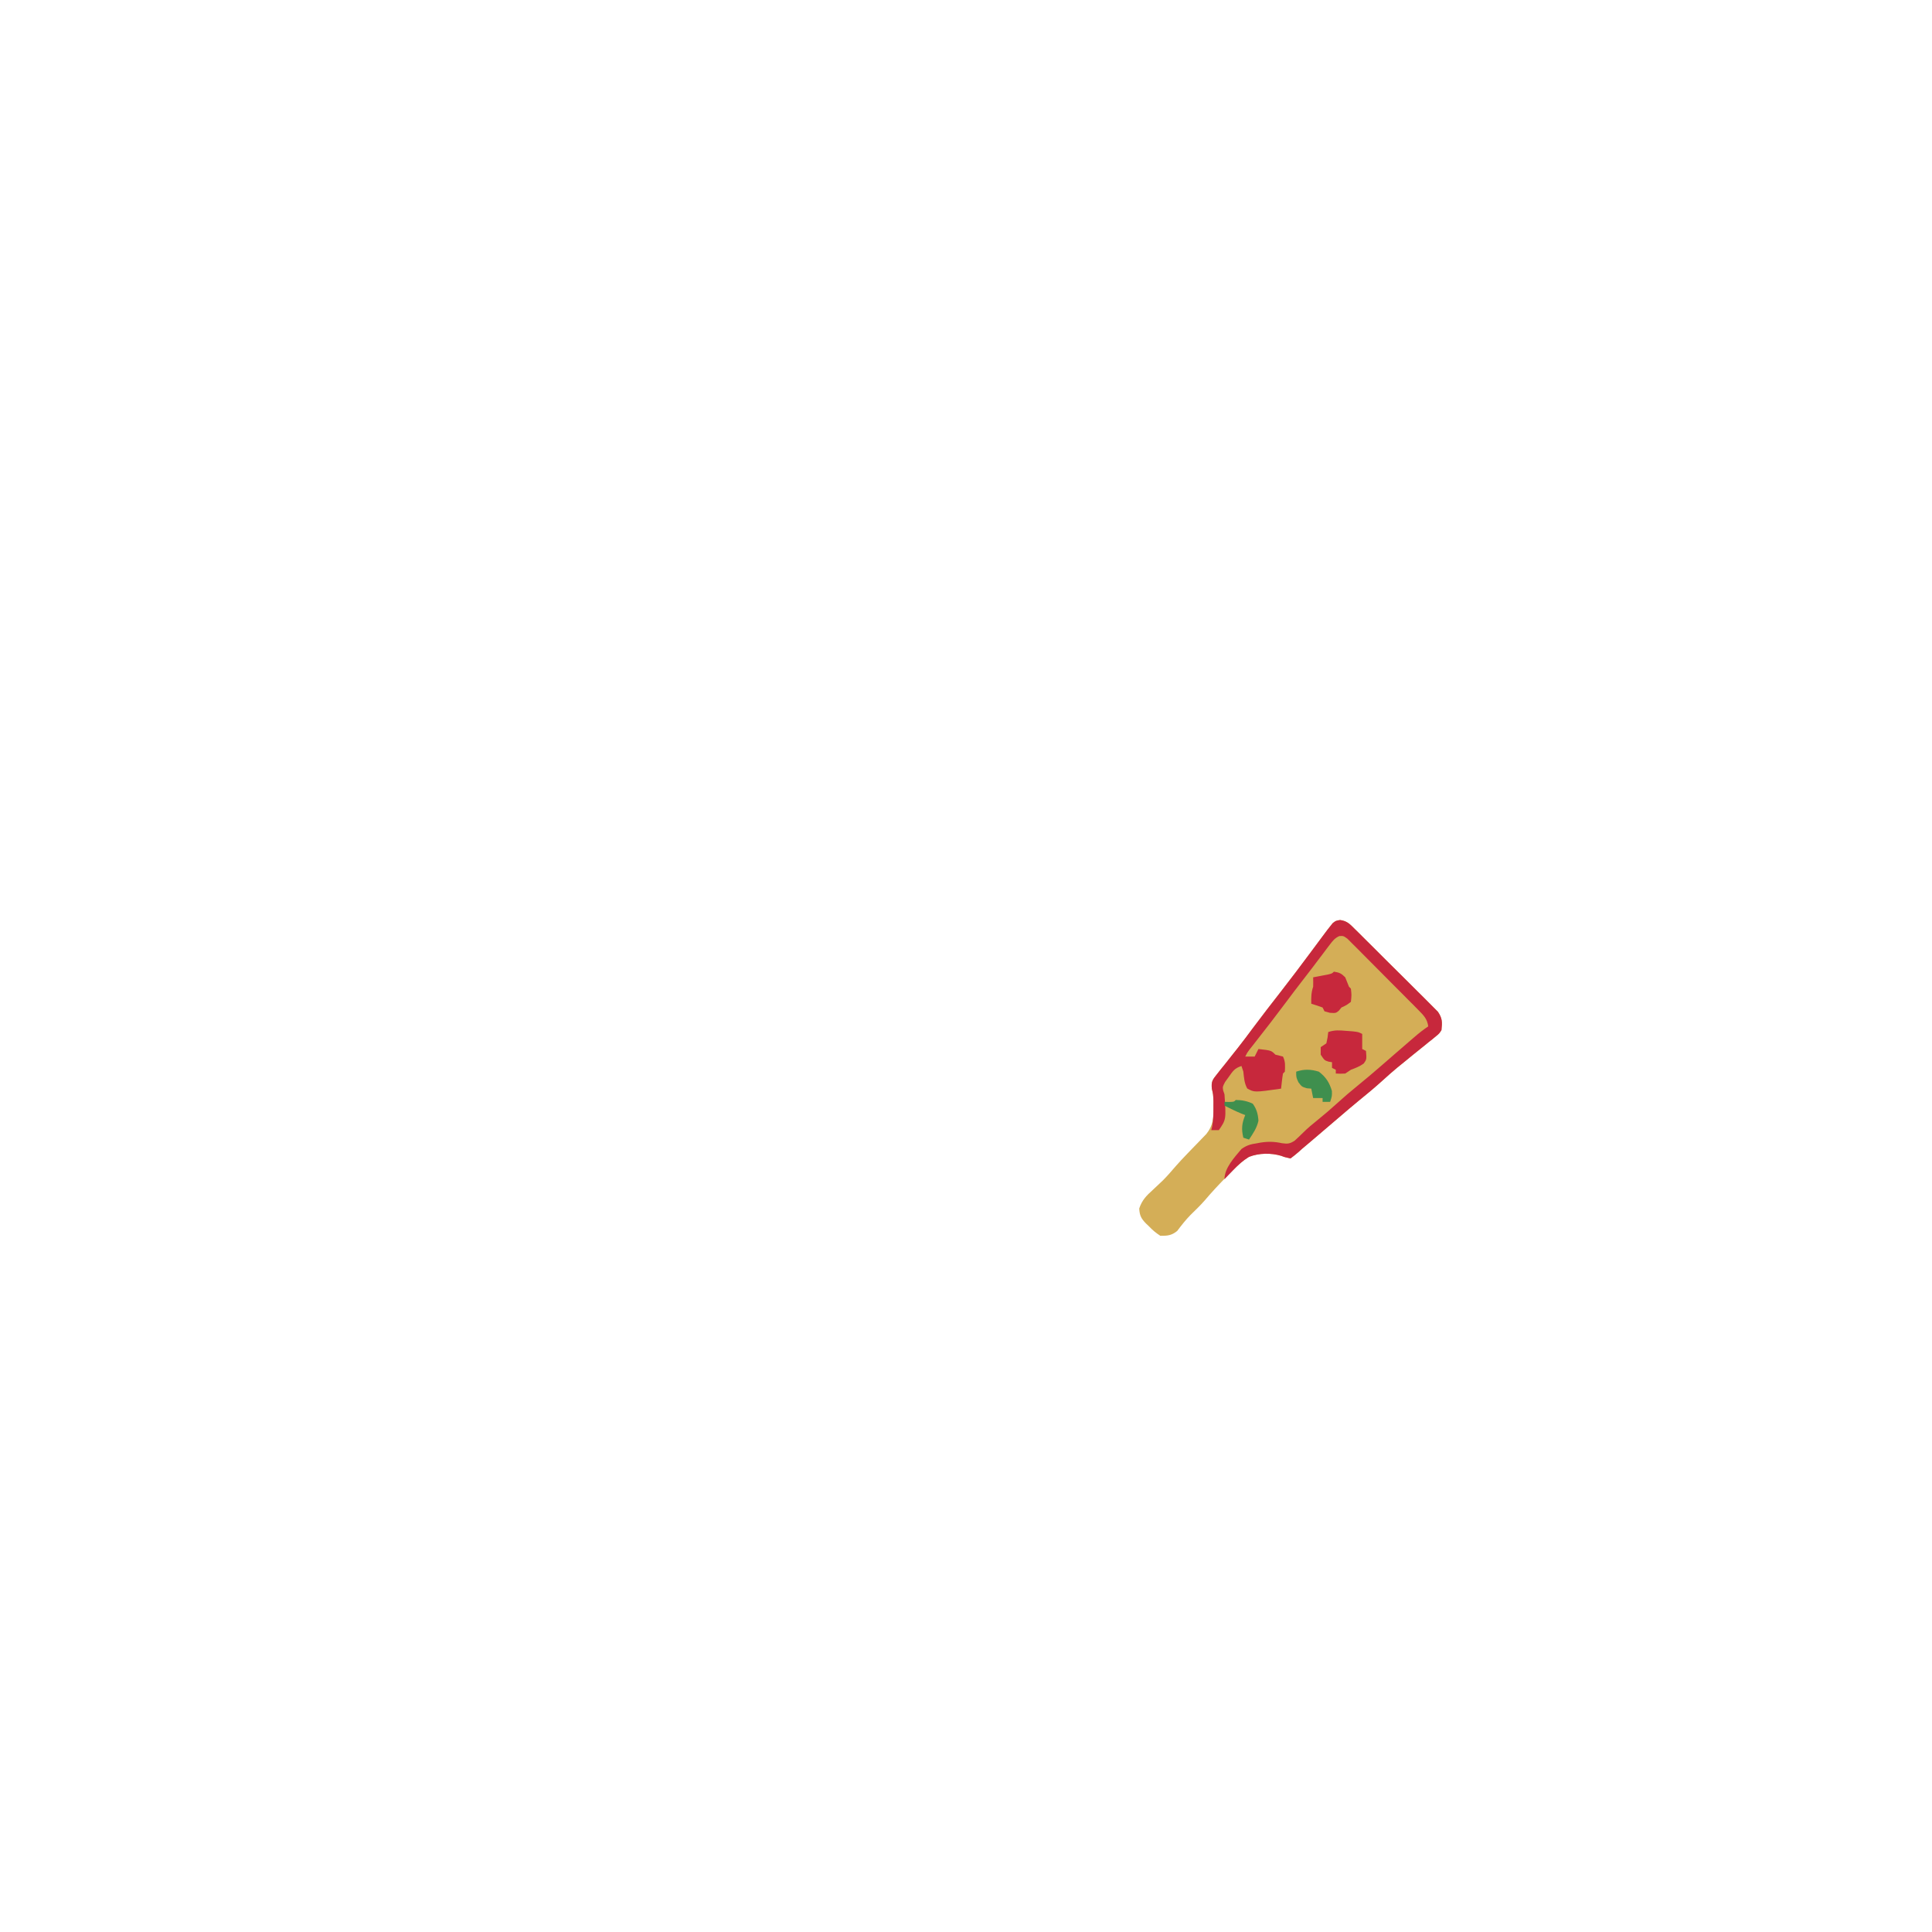
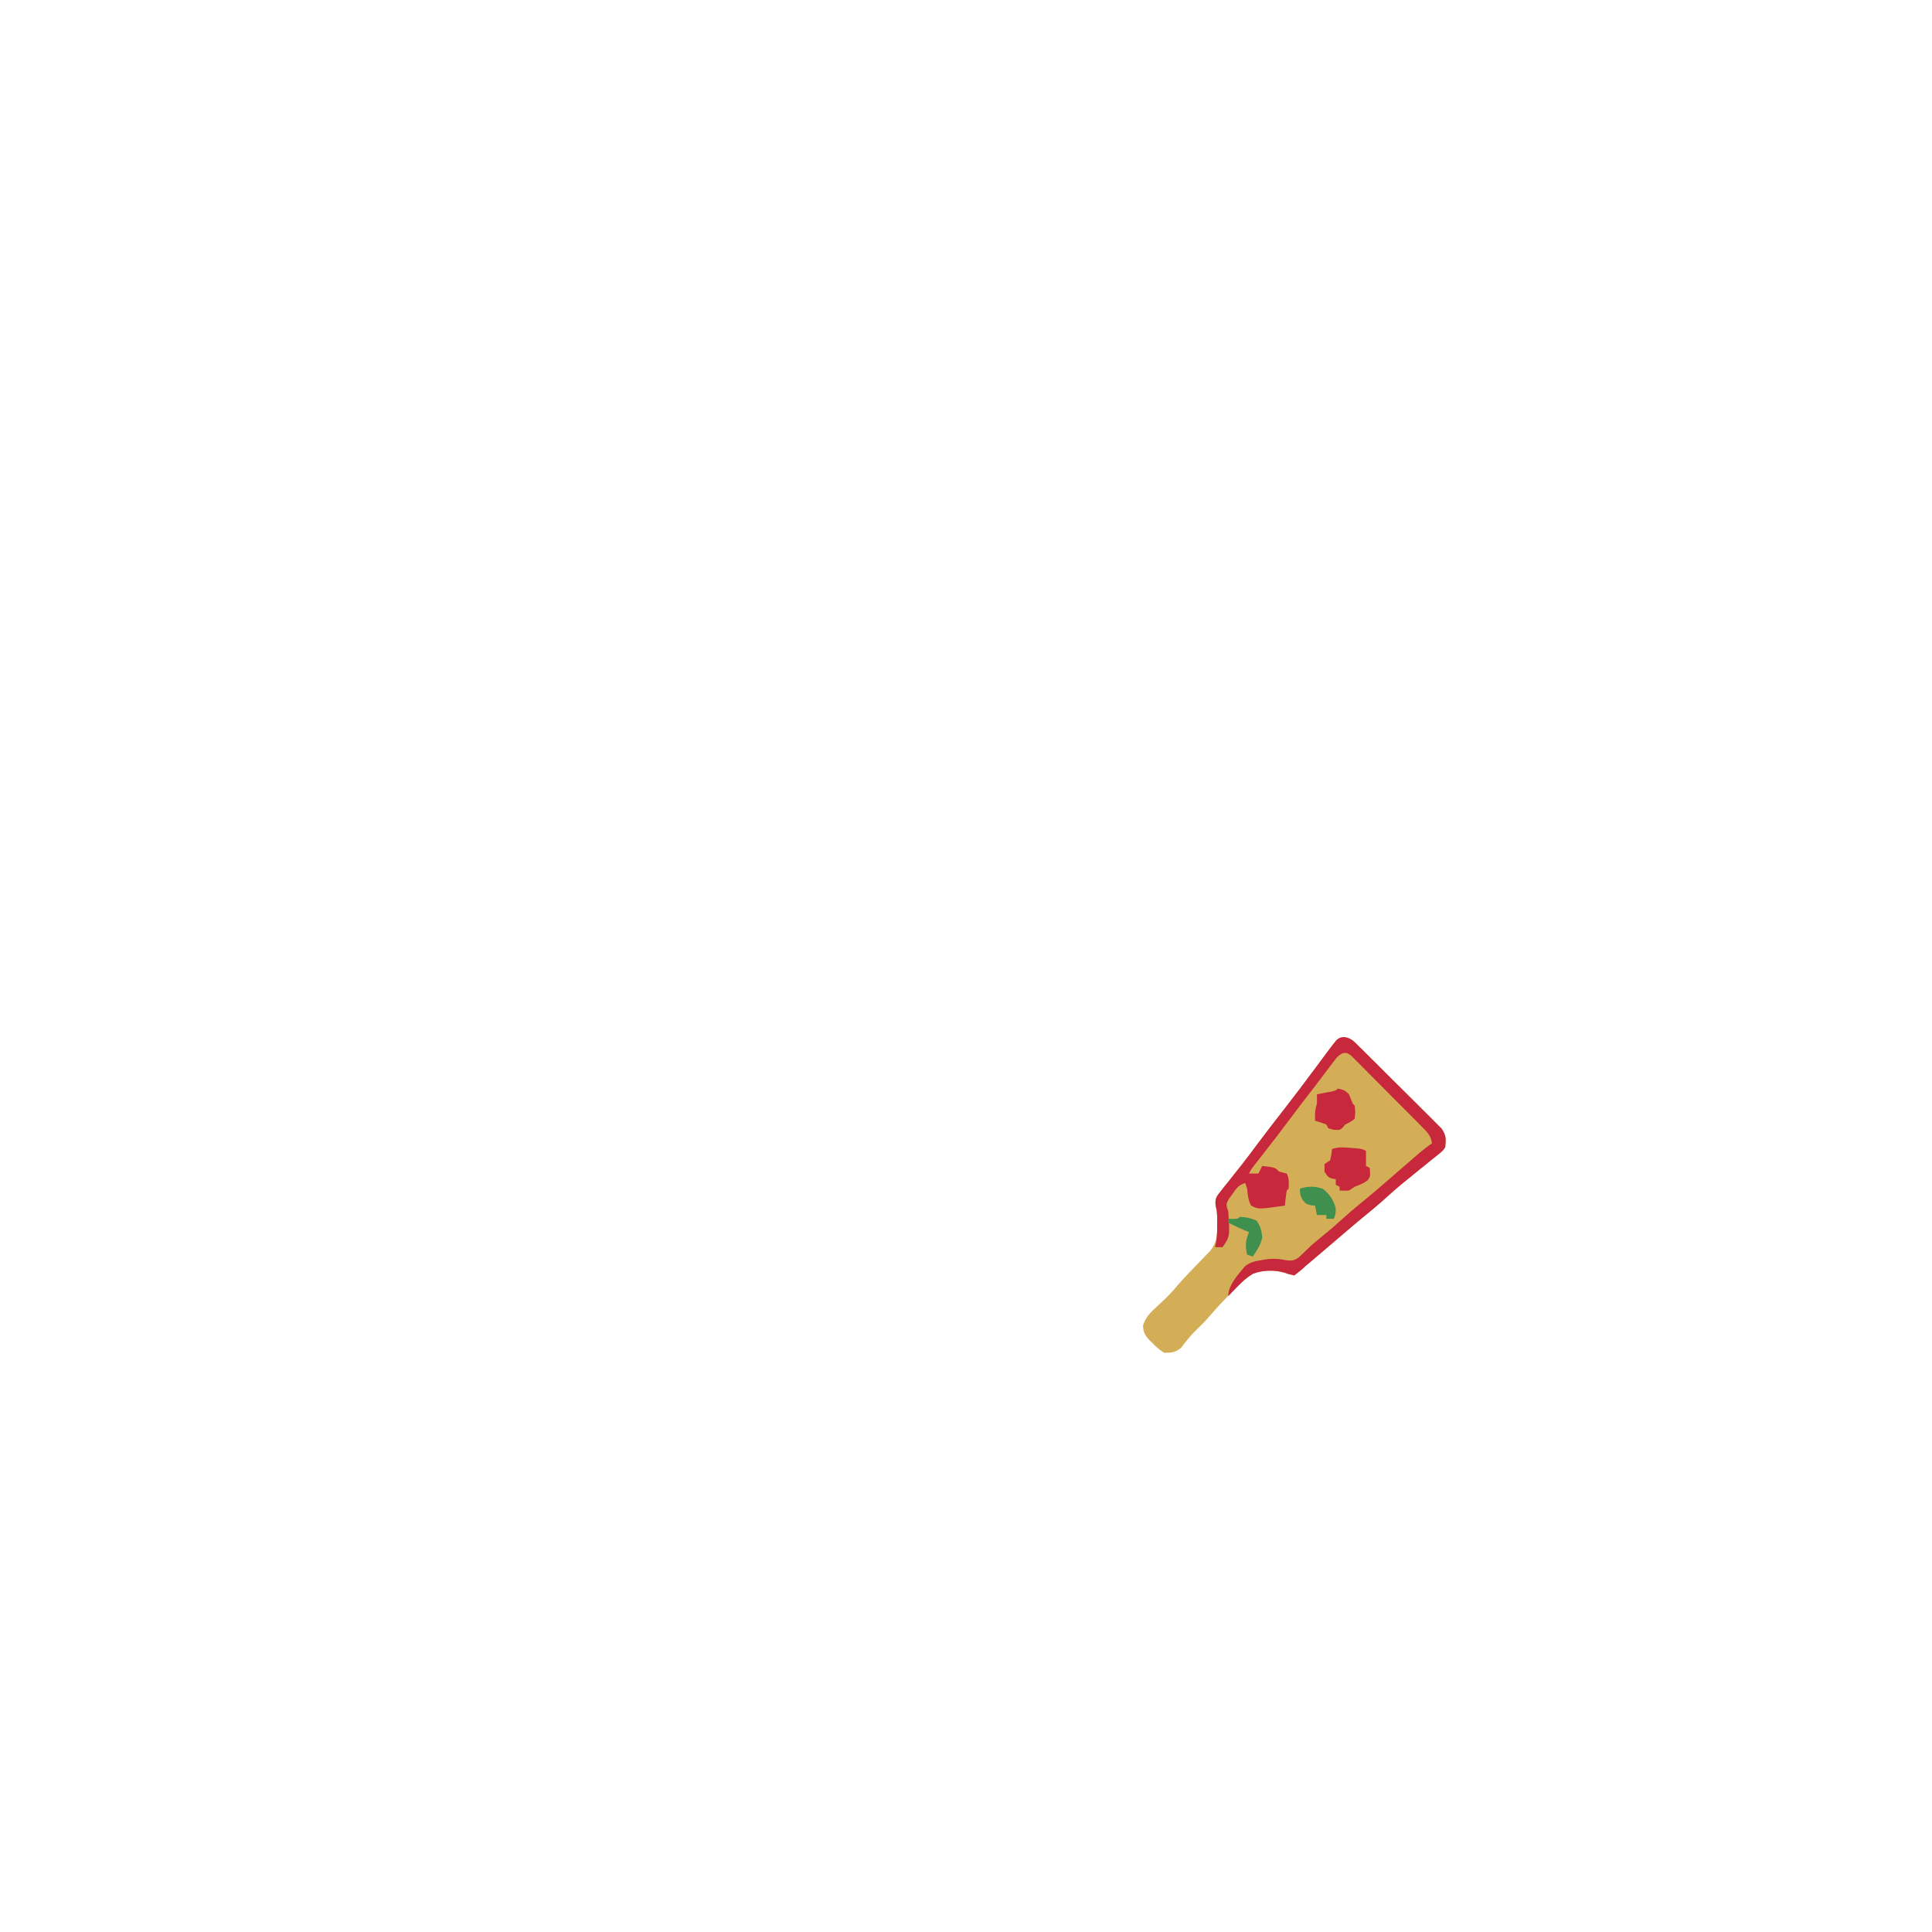
<svg xmlns="http://www.w3.org/2000/svg" viewBox="0 0 1024 1024" width="1024" height="1024">
-   <path fill="#D4AE57" d="M 710.28 487.63 C 714.12 488.15 715.52 489.86 718.25 492.57 C 718.75 493.05 719.25 493.54 719.76 494.04 C 721.41 495.65 723.03 497.28 724.65 498.91 C 725.79 500.03 726.92 501.16 728.06 502.29 C 730.44 504.65 732.81 507.02 735.17 509.4 C 738.2 512.45 741.25 515.46 744.32 518.47 C 746.67 520.79 749.01 523.13 751.34 525.47 C 752.46 526.59 753.58 527.7 754.71 528.81 C 756.29 530.36 757.85 531.94 759.4 533.52 C 760.29 534.41 761.18 535.3 762.1 536.22 C 764.5 539.72 764.47 541.84 764 546 C 762.8 547.84 762.8 547.84 761.11 549.21 C 760.49 549.73 759.87 550.24 759.23 550.78 C 758.89 551.04 758.89 551.04 757.19 552.37 C 756.51 552.93 755.83 553.5 755.12 554.08 C 753.1 555.74 751.05 557.37 749 559 C 747.07 560.58 745.13 562.16 743.19 563.75 C 742.32 564.45 741.45 565.16 740.55 565.89 C 737.97 568.03 735.48 570.24 733 572.5 C 728.78 576.34 724.42 579.96 719.98 583.55 C 716.66 586.28 713.39 589.07 710.13 591.87 C 705.44 595.91 700.73 599.94 696 603.93 C 695.49 604.37 694.97 604.81 694.44 605.26 C 692.97 606.5 691.49 607.75 690 609 C 689.48 609.47 688.95 609.95 688.41 610.45 C 687 611.7 685.51 612.86 684 614 C 680.88 613.31 680.88 613.31 679.13 612.63 C 673.7 611.01 667.39 611.12 662.1 613.07 C 658.02 615.61 654.9 618.74 651.57 622.18 C 650.9 622.86 650.24 623.54 649.55 624.23 C 645.75 628.12 642.05 632.08 638.54 636.24 C 636.16 638.96 633.57 641.45 630.98 643.97 C 628.4 646.61 626.16 649.48 623.94 652.43 C 620.97 654.84 618.79 655.03 615 655 C 612.53 653.37 610.97 652.09 609 650 C 608.5 649.53 608 649.06 607.49 648.57 C 604.85 645.88 604.02 644.3 603.81 640.52 C 605.35 635.98 607.63 633.73 611.13 630.56 C 612.26 629.5 613.39 628.44 614.51 627.38 C 614.8 627.1 614.8 627.1 616.26 625.73 C 618.7 623.3 620.92 620.7 623.17 618.09 C 625.1 615.89 627.09 613.78 629.12 611.67 C 629.81 610.95 630.5 610.23 631.21 609.49 C 632.63 608.02 634.05 606.55 635.48 605.09 C 635.83 604.73 635.83 604.73 637.56 602.92 C 638.17 602.29 638.79 601.65 639.42 601 C 642.91 596.59 643.26 592.56 643.19 587.06 C 643.19 586.47 643.19 586.47 643.17 583.47 C 643 580 643 580 642.31 577.07 C 641.93 573.26 642.63 572.31 644.99 569.38 C 645.65 568.53 646.31 567.69 647 566.82 C 647.72 565.93 648.45 565.04 649.19 564.12 C 650.68 562.23 652.17 560.34 653.67 558.45 C 654.41 557.52 655.15 556.6 655.91 555.64 C 658.73 552.08 661.43 548.45 664.13 544.81 C 669 538.28 673.99 531.85 679 525.43 C 684.26 518.68 689.4 511.85 694.5 504.99 C 696.12 502.8 697.75 500.62 699.38 498.43 C 699.89 497.74 700.41 497.05 700.93 496.34 C 701.42 495.69 701.9 495.04 702.4 494.37 C 702.83 493.79 703.26 493.21 703.71 492.62 C 703.92 492.35 703.92 492.35 705 491 C 705.45 490.43 705.9 489.87 706.36 489.29 C 708 488 708 488 710.28 487.63Z" />
-   <path fill="#C7283C" d="M 710.28 487.63 C 714.12 488.15 715.52 489.86 718.25 492.57 C 718.75 493.05 719.25 493.54 719.76 494.04 C 721.41 495.65 723.03 497.28 724.65 498.91 C 725.79 500.03 726.92 501.16 728.06 502.29 C 730.44 504.65 732.81 507.02 735.17 509.4 C 738.2 512.45 741.25 515.46 744.32 518.47 C 746.67 520.79 749.01 523.13 751.34 525.47 C 752.46 526.59 753.58 527.7 754.71 528.81 C 756.29 530.36 757.85 531.94 759.4 533.52 C 760.29 534.41 761.18 535.3 762.1 536.22 C 764.5 539.72 764.47 541.84 764 546 C 762.8 547.84 762.8 547.84 761.11 549.21 C 760.49 549.73 759.87 550.24 759.23 550.78 C 758.89 551.04 758.89 551.04 757.19 552.37 C 756.51 552.93 755.83 553.5 755.12 554.08 C 753.1 555.74 751.05 557.37 749 559 C 747.07 560.58 745.13 562.16 743.19 563.75 C 742.32 564.45 741.45 565.16 740.55 565.89 C 737.97 568.03 735.48 570.24 733 572.5 C 728.78 576.34 724.42 579.96 719.98 583.55 C 716.66 586.28 713.39 589.07 710.13 591.87 C 705.44 595.91 700.73 599.94 696 603.93 C 695.75 604.15 695.75 604.15 694.44 605.26 C 692.97 606.5 691.49 607.75 690 609 C 689.48 609.47 688.95 609.95 688.41 610.45 C 687 611.7 685.51 612.86 684 614 C 680.88 613.31 680.88 613.31 679.13 612.63 C 673.63 610.99 667.28 611.1 661.97 613.19 C 658.68 615.19 656.29 617.41 653.63 620.18 C 653.19 620.63 653.19 620.63 650.98 622.91 C 650.66 623.26 650.66 623.26 649 625 C 649 619.03 654.29 613.43 658 609 C 660.63 607.11 662.83 606.44 666 606 C 666.73 605.86 667.45 605.73 668.19 605.59 C 672.26 604.97 675.48 605.06 679.5 605.93 C 682.49 606.33 683.62 606.24 686.18 604.6 C 687.7 603.23 689.18 601.82 690.63 600.38 C 693.1 597.9 695.7 595.74 698.44 593.56 C 702.06 590.63 705.57 587.63 709 584.5 C 712.32 581.47 715.7 578.57 719.19 575.75 C 723.64 572.14 728 568.44 732.32 564.68 C 732.95 564.14 733.57 563.59 734.22 563.03 C 735.5 561.92 736.78 560.8 738.06 559.69 C 741.28 556.88 744.52 554.09 747.75 551.31 C 748.05 551.06 748.05 551.06 749.53 549.78 C 751.95 547.69 754.34 545.77 757 544 C 756.45 540.08 754.66 538.26 751.92 535.49 C 751.05 534.6 750.18 533.72 749.29 532.81 C 748.33 531.85 747.38 530.9 746.42 529.95 C 745.45 528.96 744.47 527.98 743.5 527 C 741.45 524.94 739.4 522.89 737.35 520.84 C 734.72 518.21 732.1 515.57 729.49 512.92 C 727.48 510.88 725.46 508.86 723.44 506.84 C 722.47 505.87 721.51 504.9 720.55 503.92 C 719.2 502.55 717.84 501.2 716.48 499.86 C 715.71 499.09 714.94 498.31 714.15 497.52 C 712 496 712 496 709.83 496.15 C 707.43 497.26 706.39 498.61 704.8 500.71 C 704.21 501.48 703.62 502.25 703.02 503.04 C 702.42 503.85 701.81 504.66 701.19 505.5 C 700 507.07 698.8 508.64 697.61 510.21 C 697.31 510.61 697.31 510.61 695.81 512.61 C 694.03 514.97 692.22 517.3 690.4 519.63 C 687.36 523.52 684.39 527.47 681.44 531.43 C 676.21 538.44 670.87 545.36 665.46 552.23 C 665.18 552.59 665.18 552.59 663.74 554.43 C 663.24 555.07 662.73 555.71 662.21 556.37 C 661 558 661 558 660 560 C 661.65 560 663.3 560 665 560 C 665.66 558.68 666.32 557.36 667 556 C 673.75 556.75 673.75 556.75 676 559 C 676.69 559.16 677.37 559.33 678.07 559.5 C 678.71 559.66 679.35 559.83 680 560 C 681.37 562.73 681.13 564.98 681 568 C 680.67 568.33 680.34 568.66 680 569 C 679.77 570.34 679.59 571.7 679.44 573.06 C 679.3 574.36 679.15 575.66 679 577 C 664.86 579.02 664.86 579.02 661.07 576.93 C 659.49 574.07 659.35 571.22 659 568 C 658.67 567.01 658.34 566.02 658 565 C 654.28 566.24 653.5 567.64 651.25 570.81 C 650.94 571.25 650.94 571.25 649.33 573.45 C 648 576 648 576 648.29 577.92 C 648.52 578.61 648.76 579.29 649 580 C 649.9 593.32 649.9 593.32 646 599 C 644.68 599 643.36 599 642 599 C 642.09 598.66 642.09 598.66 642.5 596.93 C 643.08 593.59 643.14 590.45 643.13 587.06 C 643.13 586.47 643.13 586.47 643.14 583.47 C 643 580 643 580 642.31 577.07 C 641.93 573.26 642.63 572.31 644.99 569.38 C 645.65 568.53 646.31 567.69 647 566.82 C 647.72 565.93 648.45 565.04 649.19 564.12 C 650.68 562.23 652.17 560.34 653.67 558.45 C 654.41 557.52 655.15 556.6 655.91 555.64 C 658.73 552.08 661.43 548.45 664.13 544.81 C 669 538.28 673.99 531.85 679 525.43 C 684.26 518.68 689.4 511.85 694.5 504.99 C 696.12 502.8 697.75 500.62 699.38 498.43 C 699.89 497.74 700.41 497.05 700.93 496.34 C 701.42 495.69 701.9 495.04 702.4 494.37 C 702.62 494.08 702.62 494.08 703.71 492.62 C 704.13 492.08 704.56 491.55 705 491 C 705.45 490.43 705.9 489.87 706.36 489.29 C 708 488 708 488 710.28 487.63Z" />
-   <path fill="#C7283C" d="M 713.56 546.38 C 714.72 546.47 715.87 546.55 717.06 546.64 C 720 547 720 547 722 548 C 722 550.63 722 553.27 722 556 C 722.66 556.34 723.32 556.65 724 557 C 724.36 561.49 724.36 561.49 722.81 563.68 C 720.65 565.25 718.49 566.07 716 567 C 715.01 567.65 714.02 568.33 713 569 C 710.31 569.12 710.31 569.12 708 569 C 708 568.35 708 567.67 708 567 C 707.34 566.66 706.68 566.35 706 566 C 706 565 706 564.01 706 563 C 705.38 562.89 704.76 562.79 704.12 562.68 C 702 562 702 562 700 559 C 700 557.67 700 556.37 700 555 C 700.99 554.35 701.98 553.67 703 553 C 703.68 549.88 703.68 549.88 704 547 C 707.5 545.84 709.89 546.08 713.56 546.38Z" />
-   <path fill="#C7283C" d="M 707 515 C 709.9 515.47 710.87 515.87 713 518 C 713.69 519.66 714.36 521.32 715 523 C 715.33 523.33 715.66 523.66 716 524 C 716.38 527.38 716.38 527.38 716 531 C 713.69 532.75 713.69 532.75 711 534 C 710.53 534.58 710.05 535.15 709.56 535.75 C 708 537 708 537 704.88 536.81 C 703.93 536.54 702.98 536.28 702 536 C 701.67 535.34 701.34 534.68 701 534 C 699.02 533.27 697.02 532.6 695 532 C 694.93 528.66 694.93 526.2 696 523 C 696.04 521.33 696.05 519.67 696 518 C 696.71 517.87 697.42 517.73 698.15 517.6 C 699.07 517.42 699.99 517.24 700.94 517.06 C 701.4 516.98 701.4 516.98 703.71 516.54 C 706 516 706 516 707 515Z" />
-   <path fill="#3F8F4E" d="M 699 568 C 702.71 570.79 704.66 573.81 705.94 578.25 C 706 581 706 581 705 584 C 703.68 584 702.36 584 701 584 C 701 583.34 701 582.68 701 582 C 699.35 582 697.7 582 696 582 C 695.67 580.35 695.34 578.7 695 577 C 694.24 576.94 693.47 576.88 692.69 576.81 C 690 576 690 576 688.19 573.62 C 687 571 687 571 687 568 C 691.22 566.59 694.74 566.7 699 568Z" />
-   <path fill="#3F8F4E" d="M 655 583 C 658.26 583.04 661.06 583.58 664 585 C 666.05 587.84 666.77 590.52 667 594 C 666.19 597.83 664.16 600.76 662 604 C 661.01 603.67 660.02 603.34 659 603 C 657.88 598.31 658.19 595.46 660 591 C 659.65 590.87 659.65 590.87 657.88 590.19 C 654.84 588.93 651.93 587.5 649 586 C 649 585.34 649 584.68 649 584 C 649.4 584.01 649.4 584.01 651.44 584.06 C 654 584 654 584 655 583Z" />
+   <path fill="#D4AE57" d="M 712.28 549.63 C 716.12 550.15 717.52 551.86 720.25 554.57 C 720.75 555.05 721.25 555.54 721.76 556.04 C 723.41 557.65 725.03 559.28 726.65 560.91 C 727.79 562.03 728.92 563.16 730.06 564.29 C 732.44 566.65 734.81 569.02 737.17 571.4 C 740.2 574.45 743.25 577.46 746.32 580.47 C 748.67 582.79 751.01 585.13 753.34 587.47 C 754.46 588.59 755.58 589.7 756.71 590.81 C 758.29 592.36 759.85 593.94 761.4 595.52 C 762.29 596.41 763.18 597.3 764.1 598.22 C 766.5 601.72 766.47 603.84 766 608 C 764.8 609.84 764.8 609.84 763.11 611.21 C 762.49 611.73 761.87 612.24 761.23 612.78 C 760.89 613.04 760.89 613.04 759.19 614.37 C 758.51 614.93 757.83 615.5 757.12 616.08 C 755.1 617.74 753.05 619.37 751 621 C 749.07 622.58 747.13 624.16 745.19 625.75 C 744.32 626.45 743.45 627.16 742.55 627.89 C 739.97 630.03 737.48 632.24 735 634.5 C 730.78 638.34 726.42 641.96 721.98 645.55 C 718.66 648.28 715.39 651.07 712.13 653.87 C 707.44 657.91 702.73 661.94 698 665.93 C 697.49 666.37 696.97 666.81 696.44 667.26 C 694.97 668.5 693.49 669.75 692 671 C 691.48 671.47 690.95 671.95 690.41 672.45 C 689 673.7 687.51 674.86 686 676 C 682.88 675.31 682.88 675.31 681.13 674.63 C 675.7 673.01 669.39 673.12 664.1 675.07 C 660.02 677.61 656.9 680.74 653.57 684.18 C 652.9 684.86 652.24 685.54 651.55 686.23 C 647.75 690.12 644.05 694.08 640.54 698.24 C 638.16 700.96 635.57 703.45 632.98 705.97 C 630.4 708.61 628.16 711.48 625.94 714.43 C 622.97 716.84 620.79 717.03 617 717 C 614.53 715.37 612.97 714.09 611 712 C 610.5 711.53 610 711.06 609.49 710.57 C 606.85 707.88 606.02 706.3 605.81 702.52 C 607.35 697.98 609.63 695.73 613.13 692.56 C 614.26 691.5 615.39 690.44 616.51 689.38 C 616.8 689.1 616.8 689.1 618.26 687.73 C 620.7 685.3 622.92 682.7 625.17 680.09 C 627.1 677.89 629.09 675.78 631.12 673.67 C 631.81 672.95 632.5 672.23 633.21 671.49 C 634.63 670.02 636.05 668.55 637.48 667.09 C 637.83 666.73 637.83 666.73 639.56 664.92 C 640.17 664.29 640.79 663.65 641.42 663 C 644.91 658.59 645.26 654.56 645.19 649.06 C 645.19 648.47 645.19 648.47 645.17 645.47 C 645 642 645 642 644.31 639.07 C 643.93 635.26 644.63 634.31 646.99 631.38 C 647.65 630.53 648.31 629.69 649 628.82 C 649.72 627.93 650.45 627.04 651.19 626.12 C 652.68 624.23 654.17 622.34 655.67 620.45 C 656.41 619.52 657.15 618.6 657.91 617.64 C 660.73 614.08 663.43 610.45 666.13 606.81 C 671 600.28 675.99 593.85 681 587.43 C 686.26 580.68 691.4 573.85 696.5 566.99 C 698.12 564.8 699.75 562.62 701.38 560.43 C 701.89 559.74 702.41 559.05 702.93 558.34 C 703.42 557.69 703.9 557.04 704.4 556.37 C 704.83 555.79 705.26 555.21 705.71 554.62 C 705.92 554.35 705.92 554.35 707 553 C 707.45 552.43 707.9 551.87 708.36 551.29 C 710 550 710 550 712.28 549.63Z" />
+   <path fill="#C7283C" d="M 712.28 549.63 C 716.12 550.15 717.52 551.86 720.25 554.57 C 720.75 555.05 721.25 555.54 721.76 556.04 C 723.41 557.65 725.03 559.28 726.65 560.91 C 727.79 562.03 728.92 563.16 730.06 564.29 C 732.44 566.65 734.81 569.02 737.17 571.4 C 740.2 574.45 743.25 577.46 746.32 580.47 C 748.67 582.79 751.01 585.13 753.34 587.47 C 754.46 588.59 755.58 589.7 756.71 590.81 C 758.29 592.36 759.85 593.94 761.4 595.52 C 762.29 596.41 763.18 597.3 764.1 598.22 C 766.5 601.72 766.47 603.84 766 608 C 764.8 609.84 764.8 609.84 763.11 611.21 C 762.49 611.73 761.87 612.24 761.23 612.78 C 760.89 613.04 760.89 613.04 759.19 614.37 C 758.51 614.93 757.83 615.5 757.12 616.08 C 755.1 617.74 753.05 619.37 751 621 C 749.07 622.58 747.13 624.16 745.19 625.75 C 744.32 626.45 743.45 627.16 742.55 627.89 C 739.97 630.03 737.48 632.24 735 634.5 C 730.78 638.34 726.42 641.96 721.98 645.55 C 718.66 648.28 715.39 651.07 712.13 653.87 C 707.44 657.91 702.73 661.94 698 665.93 C 697.75 666.15 697.75 666.15 696.44 667.26 C 694.97 668.5 693.49 669.75 692 671 C 691.48 671.47 690.95 671.95 690.41 672.45 C 689 673.7 687.51 674.86 686 676 C 682.88 675.31 682.88 675.31 681.13 674.63 C 675.63 672.99 669.28 673.1 663.97 675.19 C 660.68 677.19 658.29 679.41 655.63 682.18 C 655.19 682.63 655.19 682.63 652.98 684.91 C 652.66 685.26 652.66 685.26 651 687 C 651 681.03 656.29 675.43 660 671 C 662.63 669.11 664.83 668.44 668 668 C 668.73 667.86 669.45 667.73 670.19 667.59 C 674.26 666.97 677.48 667.06 681.5 667.93 C 684.49 668.33 685.62 668.24 688.18 666.6 C 689.7 665.23 691.18 663.82 692.63 662.38 C 695.1 659.9 697.7 657.74 700.44 655.56 C 704.06 652.63 707.57 649.63 711 646.5 C 714.32 643.47 717.7 640.57 721.19 637.75 C 725.64 634.14 730 630.44 734.32 626.68 C 734.95 626.14 735.57 625.59 736.22 625.03 C 737.5 623.92 738.78 622.8 740.06 621.69 C 743.28 618.88 746.52 616.09 749.75 613.31 C 750.05 613.06 750.05 613.06 751.53 611.78 C 753.95 609.69 756.34 607.77 759 606 C 758.45 602.08 756.66 600.26 753.92 597.49 C 753.05 596.6 752.18 595.72 751.29 594.81 C 750.33 593.85 749.38 592.9 748.42 591.95 C 747.45 590.96 746.47 589.98 745.5 589 C 743.45 586.94 741.4 584.89 739.35 582.84 C 736.72 580.21 734.1 577.57 731.49 574.92 C 729.48 572.88 727.46 570.86 725.44 568.84 C 724.47 567.87 723.51 566.9 722.55 565.92 C 721.2 564.55 719.84 563.2 718.48 561.86 C 717.71 561.09 716.94 560.31 716.15 559.52 C 714 558 714 558 711.83 558.15 C 709.43 559.26 708.39 560.61 706.8 562.71 C 706.21 563.48 705.62 564.25 705.02 565.04 C 704.42 565.85 703.81 566.66 703.19 567.5 C 702 569.07 700.8 570.64 699.61 572.21 C 699.31 572.61 699.31 572.61 697.81 574.61 C 696.03 576.97 694.22 579.3 692.4 581.63 C 689.36 585.52 686.39 589.47 683.44 593.43 C 678.21 600.44 672.87 607.36 667.46 614.23 C 667.18 614.59 667.18 614.59 665.74 616.43 C 665.24 617.07 664.73 617.71 664.21 618.37 C 663 620 663 620 662 622 C 663.65 622 665.3 622 667 622 C 667.66 620.68 668.32 619.36 669 618 C 675.75 618.75 675.75 618.75 678 621 C 678.69 621.16 679.37 621.33 680.07 621.5 C 680.71 621.66 681.35 621.83 682 622 C 683.37 624.73 683.13 626.98 683 630 C 682.67 630.33 682.34 630.66 682 631 C 681.77 632.34 681.59 633.7 681.44 635.06 C 681.3 636.36 681.15 637.66 681 639 C 666.86 641.02 666.86 641.02 663.07 638.93 C 661.49 636.07 661.35 633.22 661 630 C 660.67 629.01 660.34 628.02 660 627 C 656.28 628.24 655.5 629.64 653.25 632.81 C 652.94 633.25 652.94 633.25 651.33 635.45 C 650 638 650 638 650.29 639.92 C 650.52 640.61 650.76 641.29 651 642 C 651.9 655.32 651.9 655.32 648 661 C 646.68 661 645.36 661 644 661 C 644.09 660.66 644.09 660.66 644.5 658.93 C 645.08 655.59 645.14 652.45 645.13 649.06 C 645.13 648.47 645.13 648.47 645.14 645.47 C 645 642 645 642 644.31 639.07 C 643.93 635.26 644.63 634.31 646.99 631.38 C 647.65 630.53 648.31 629.69 649 628.82 C 649.72 627.93 650.45 627.04 651.19 626.12 C 652.68 624.23 654.17 622.34 655.67 620.45 C 656.41 619.52 657.15 618.6 657.91 617.64 C 660.73 614.08 663.43 610.45 666.13 606.81 C 671 600.28 675.99 593.85 681 587.43 C 686.26 580.68 691.4 573.85 696.5 566.99 C 698.12 564.8 699.75 562.62 701.38 560.43 C 701.89 559.74 702.41 559.05 702.93 558.34 C 703.42 557.69 703.9 557.04 704.4 556.37 C 704.62 556.08 704.62 556.08 705.71 554.62 C 706.13 554.08 706.56 553.55 707 553 C 707.45 552.43 707.9 551.87 708.36 551.29 C 710 550 710 550 712.28 549.63Z" />
+   <path fill="#C7283C" d="M 715.56 608.38 C 716.72 608.47 717.87 608.55 719.06 608.64 C 722 609 722 609 724 610 C 724 612.63 724 615.27 724 618 C 724.66 618.34 725.32 618.65 726 619 C 726.36 623.49 726.36 623.49 724.81 625.68 C 722.65 627.25 720.49 628.07 718 629 C 717.01 629.65 716.02 630.33 715 631 C 712.31 631.12 712.31 631.12 710 631 C 710 630.35 710 629.67 710 629 C 709.34 628.66 708.68 628.35 708 628 C 708 627 708 626.01 708 625 C 707.38 624.89 706.76 624.79 706.12 624.68 C 704 624 704 624 702 621 C 702 619.67 702 618.37 702 617 C 702.99 616.35 703.98 615.67 705 615 C 705.68 611.88 705.68 611.88 706 609 C 709.5 607.84 711.89 608.08 715.56 608.38Z" />
+   <path fill="#C7283C" d="M 709 577 C 711.9 577.47 712.87 577.87 715 580 C 715.69 581.66 716.36 583.32 717 585 C 717.33 585.33 717.66 585.66 718 586 C 718.38 589.38 718.38 589.38 718 593 C 715.69 594.75 715.69 594.75 713 596 C 712.53 596.58 712.05 597.15 711.56 597.75 C 710 599 710 599 706.88 598.81 C 705.93 598.54 704.98 598.28 704 598 C 703.67 597.34 703.34 596.68 703 596 C 701.02 595.27 699.02 594.6 697 594 C 696.93 590.66 696.93 588.2 698 585 C 698.04 583.33 698.05 581.67 698 580 C 698.71 579.87 699.42 579.73 700.15 579.6 C 701.07 579.42 701.99 579.24 702.94 579.06 C 703.4 578.98 703.4 578.98 705.71 578.54 C 708 578 708 578 709 577Z" />
+   <path fill="#3F8F4E" d="M 701 630 C 704.71 632.79 706.66 635.81 707.94 640.25 C 708 643 708 643 707 646 C 705.68 646 704.36 646 703 646 C 703 645.34 703 644.68 703 644 C 701.35 644 699.7 644 698 644 C 697.67 642.35 697.34 640.7 697 639 C 696.24 638.94 695.47 638.88 694.69 638.81 C 692 638 692 638 690.19 635.62 C 689 633 689 633 689 630 C 693.22 628.59 696.74 628.7 701 630Z" />
+   <path fill="#3F8F4E" d="M 657 645 C 660.26 645.04 663.06 645.58 666 647 C 668.05 649.84 668.77 652.52 669 656 C 668.19 659.83 666.16 662.76 664 666 C 663.01 665.67 662.02 665.34 661 665 C 659.88 660.31 660.19 657.46 662 653 C 661.65 652.87 661.65 652.87 659.88 652.19 C 656.84 650.93 653.93 649.5 651 648 C 651 647.34 651 646.68 651 646 C 651.4 646.01 651.4 646.01 653.44 646.06 C 656 646 656 646 657 645Z" />
</svg>
